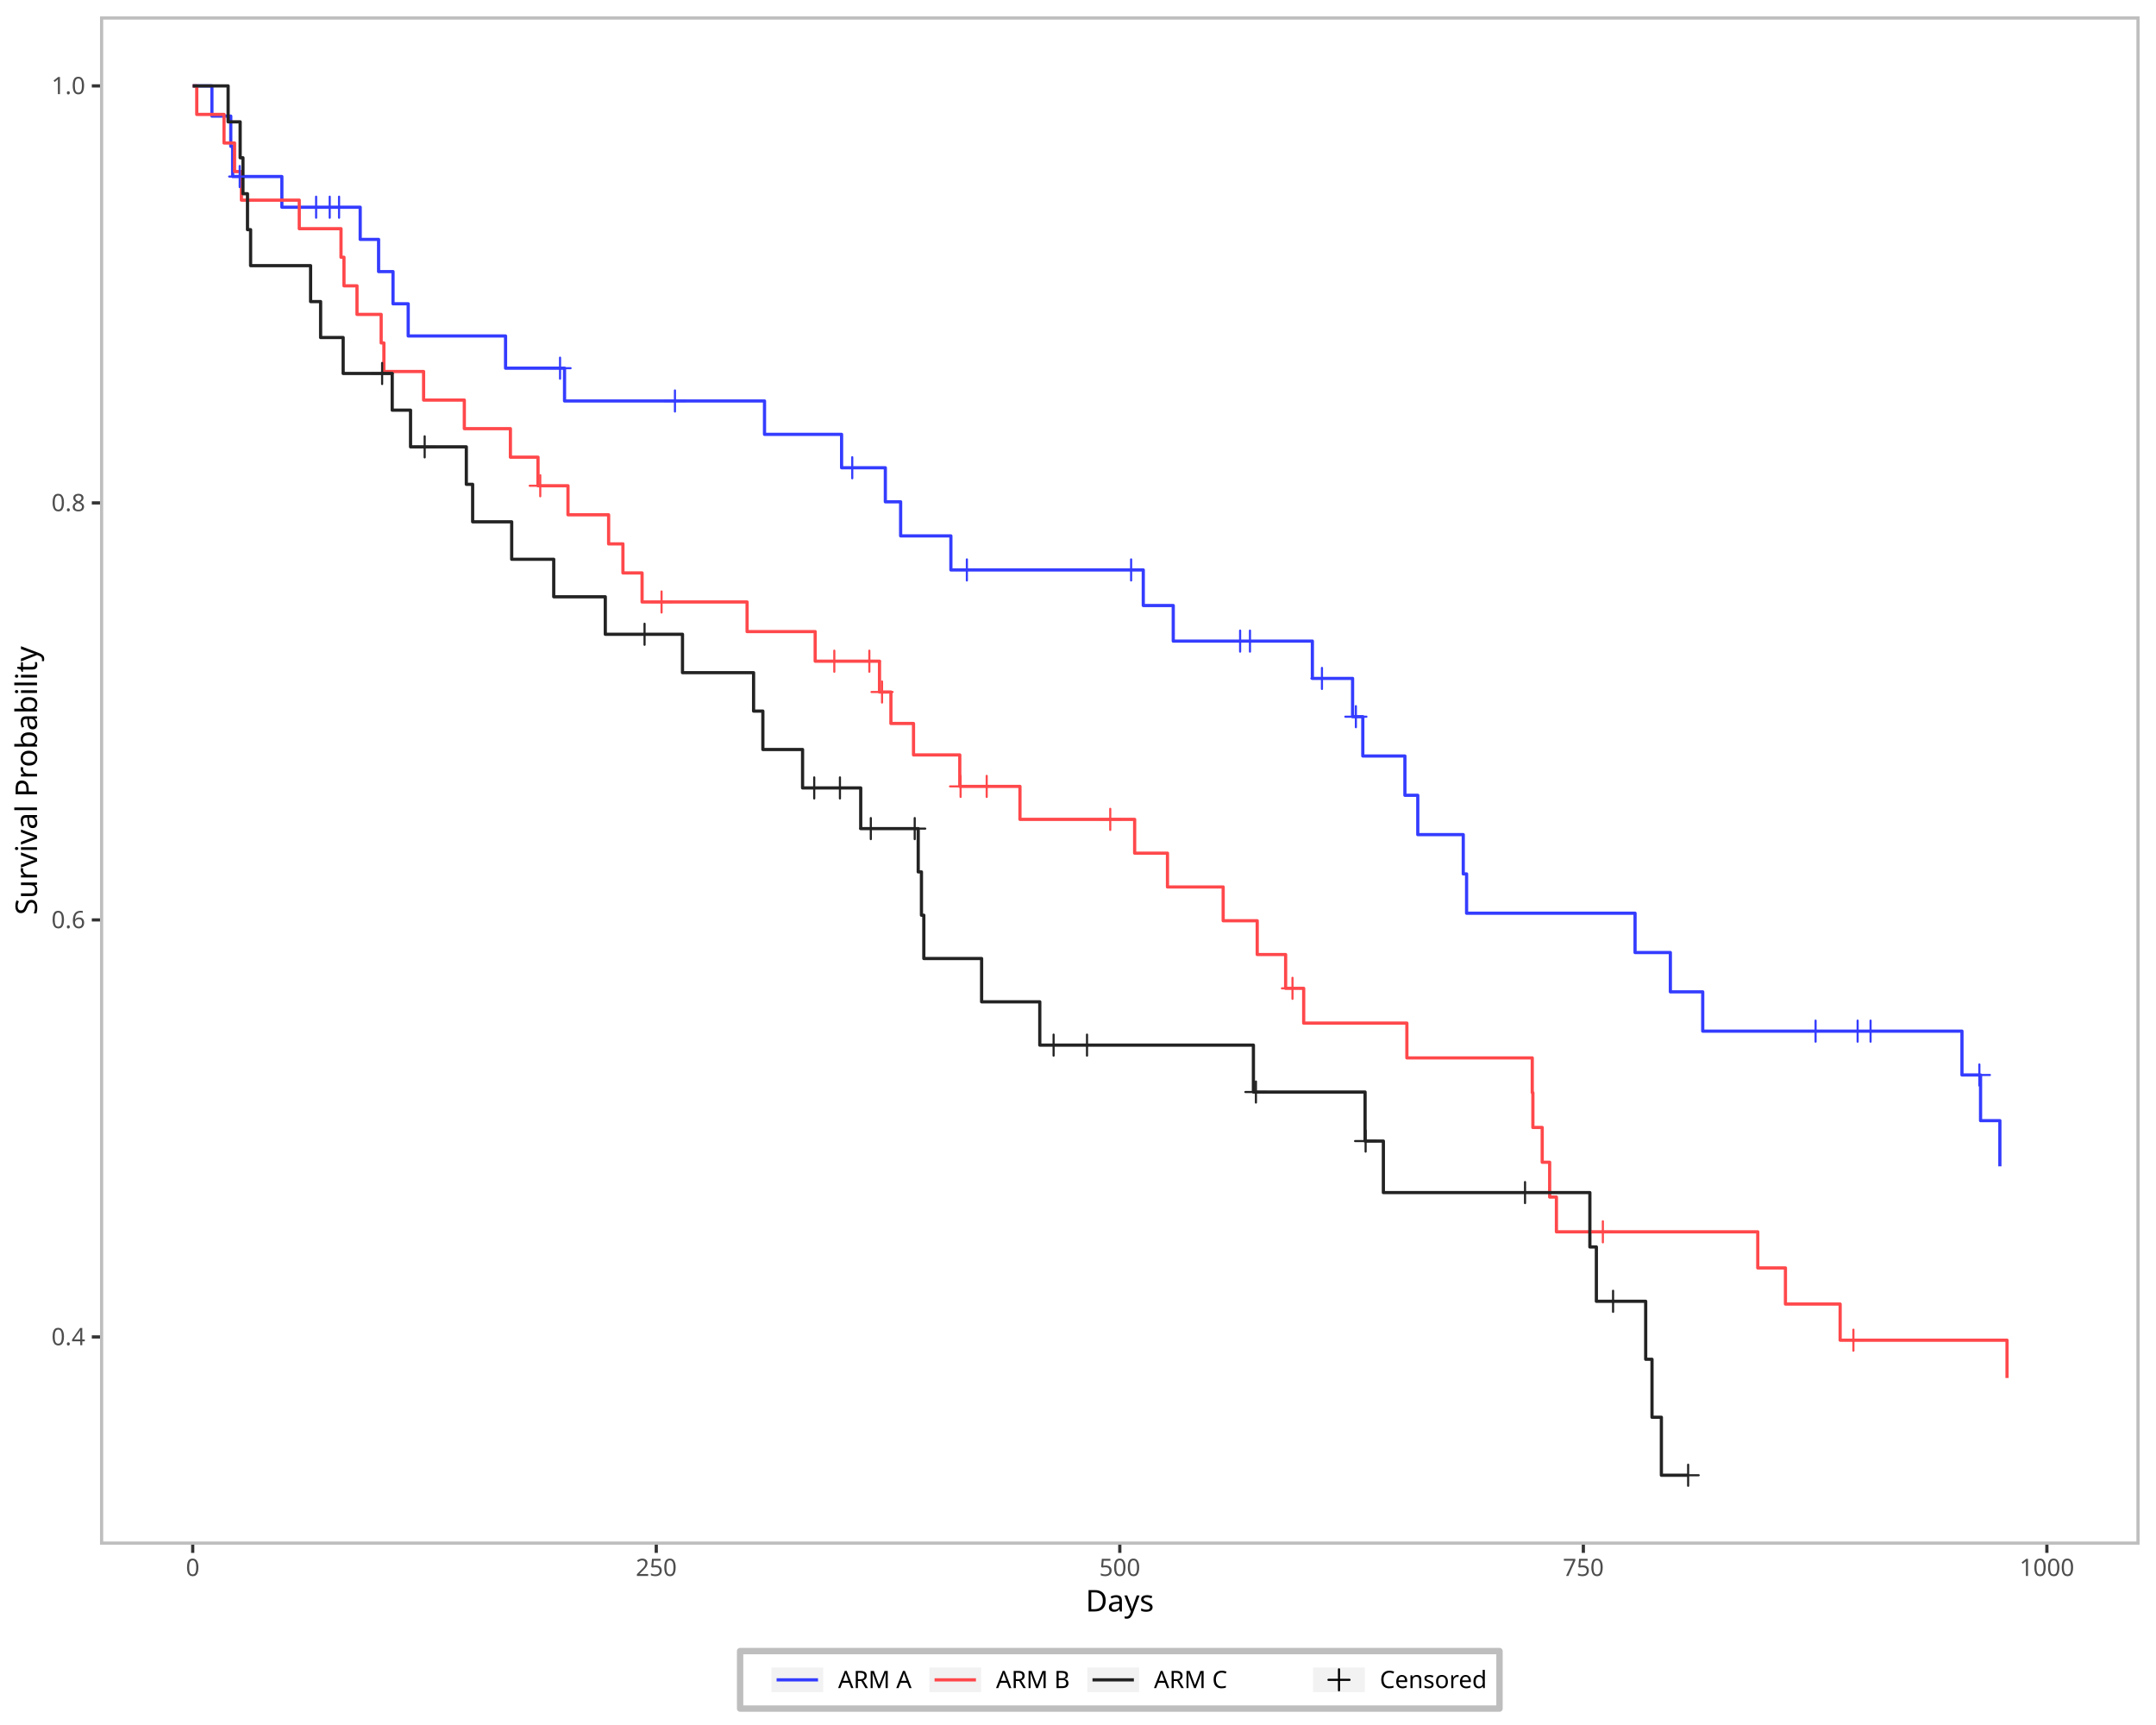
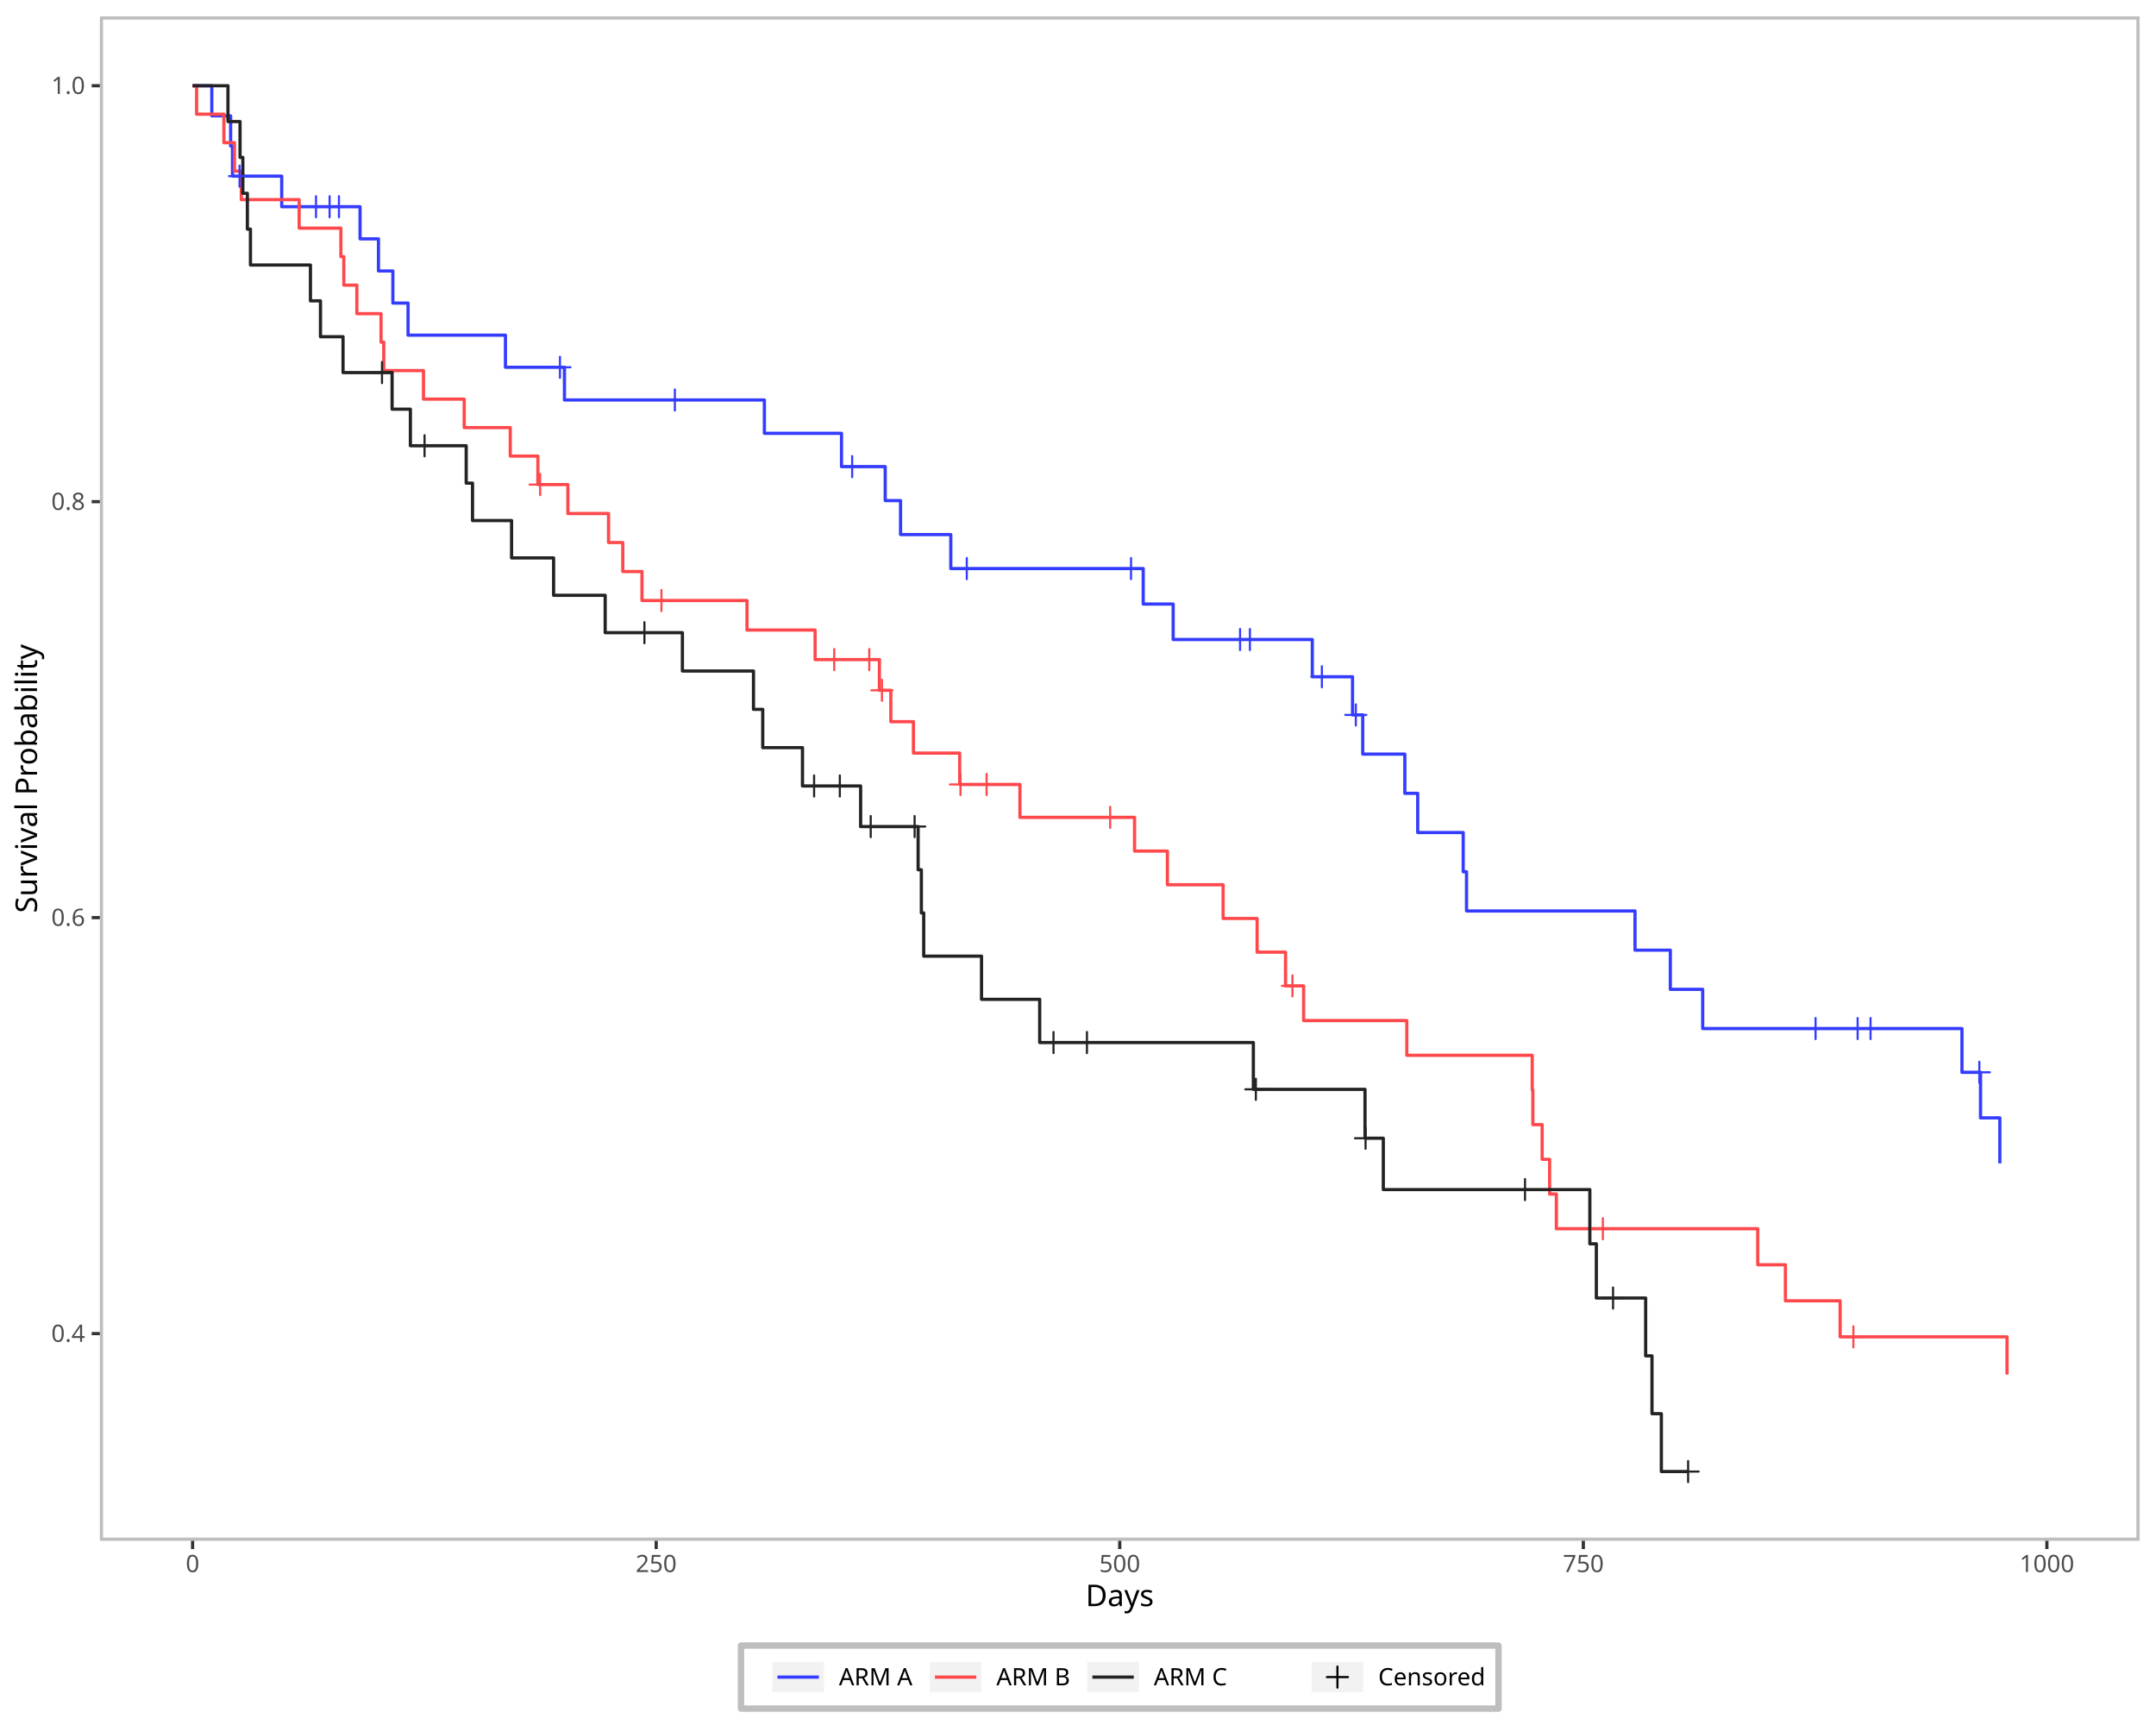
<svg xmlns="http://www.w3.org/2000/svg" class="svglite" data-engine-version="2.0" width="720.00pt" height="576.00pt" viewBox="0 0 720.00 576.00">
  <defs>
    <style type="text/css">
    .svglite line, .svglite polyline, .svglite polygon, .svglite path, .svglite rect, .svglite circle {
      fill: none;
      stroke: #000000;
      stroke-linecap: round;
      stroke-linejoin: round;
      stroke-miterlimit: 10.00;
    }
  </style>
  </defs>
  <rect width="100%" height="100%" style="stroke: none; fill: #FFFFFF;" />
  <defs>
    <clipPath id="cpMC4wMHw3MjAuMDB8MC4wMHw1NzYuMDA=">
      <rect x="0.00" y="0.00" width="720.00" height="576.00" />
    </clipPath>
  </defs>
  <g clip-path="url(#cpMC4wMHw3MjAuMDB8MC4wMHw1NzYuMDA=)">
    <rect x="0.00" y="0.00" width="720.00" height="576.00" style="stroke-width: 1.07; stroke: #FFFFFF; fill: #FFFFFF;" />
  </g>
  <defs>
-     <clipPath id="cpMzMuNDB8NzE0LjUyfDUuNDh8NTE1Ljc5">
-       <rect x="33.40" y="5.48" width="681.12" height="510.31" />
+     <clipPath id="cpMzMuMzV8NzE0LjUyfDUuNDh8NTE0LjUw">
+       <rect x="33.35" y="5.48" width="681.17" height="509.02" />
    </clipPath>
  </defs>
-   <g clip-path="url(#cpMzMuNDB8NzE0LjUyfDUuNDh8NTE1Ljc5)">
-     <polyline points="64.36,515.79 64.36,5.48 " style="stroke-width: 4.27; stroke: #FFFFFF; stroke-linecap: butt;" />
-     <polyline points="219.16,515.79 219.16,5.48 " style="stroke-width: 4.27; stroke: #FFFFFF; stroke-linecap: butt;" />
-     <polyline points="373.96,515.79 373.96,5.48 " style="stroke-width: 4.27; stroke: #FFFFFF; stroke-linecap: butt;" />
-     <polyline points="528.76,515.79 528.76,5.48 " style="stroke-width: 4.27; stroke: #FFFFFF; stroke-linecap: butt;" />
-     <polyline points="683.56,515.79 683.56,5.48 " style="stroke-width: 4.27; stroke: #FFFFFF; stroke-linecap: butt;" />
-     <line x1="33.40" y1="724.92" x2="714.52" y2="724.92" style="stroke-width: 1.07; stroke-linecap: butt;" />
-     <polyline points="64.36,28.68 70.77,28.68 70.77,38.77 77.07,38.77 77.07,48.86 77.69,48.86 77.69,58.95 80.05,58.95 80.05,58.95 94.13,58.95 94.13,69.19 105.57,69.19 105.57,69.19 110.11,69.19 110.11,69.19 113.23,69.19 113.23,69.19 120.29,69.19 120.29,79.94 126.43,79.94 126.43,90.69 131.25,90.69 131.25,101.44 136.32,101.44 136.32,112.19 168.83,112.19 168.83,122.94 187.03,122.94 187.03,122.94 188.53,122.94 188.53,133.89 225.40,133.89 225.40,133.89 255.31,133.89 255.31,145.04 281.05,145.04 281.05,156.19 284.61,156.19 284.61,156.19 295.66,156.19 295.66,167.56 300.77,167.56 300.77,178.94 317.55,178.94 317.55,190.31 322.89,190.31 322.89,190.31 377.74,190.31 377.74,190.31 381.80,190.31 381.80,202.19 391.81,202.19 391.81,214.07 414.14,214.07 414.14,214.07 417.43,214.07 417.43,214.07 438.27,214.07 438.27,226.53 441.47,226.53 441.47,226.53 451.70,226.53 451.70,239.31 452.80,239.31 452.80,239.31 455.11,239.31 455.11,252.44 469.17,252.44 469.17,265.56 473.47,265.56 473.47,278.69 488.66,278.69 488.66,291.81 489.77,291.81 489.77,304.94 546.03,304.94 546.03,318.06 557.82,318.06 557.82,331.19 568.63,331.19 568.63,344.31 606.32,344.31 606.32,344.31 620.36,344.31 620.36,344.31 624.68,344.31 624.68,344.31 655.20,344.31 655.20,358.95 661.01,358.95 661.01,358.95 661.41,358.95 661.41,374.20 667.86,374.20 667.86,389.45 " style="stroke-width: 1.07; stroke: #343CFF; stroke-linecap: butt;" />
-     <polyline points="64.36,28.68 65.71,28.68 65.71,38.21 74.81,38.21 74.81,47.75 78.33,47.75 78.33,57.29 80.62,57.29 80.62,66.83 99.94,66.83 99.94,76.36 113.88,76.36 113.88,85.90 114.87,85.90 114.87,95.44 119.22,95.44 119.22,104.98 127.29,104.98 127.29,114.51 128.20,114.51 128.20,124.05 141.46,124.05 141.46,133.59 155.06,133.59 155.06,143.13 170.45,143.13 170.45,152.66 179.67,152.66 179.67,162.20 180.42,162.20 180.42,162.20 189.68,162.20 189.68,171.90 203.25,171.90 203.25,181.61 208.03,181.61 208.03,191.31 214.42,191.31 214.42,201.01 220.93,201.01 220.93,201.01 249.49,201.01 249.49,210.90 272.23,210.90 272.23,220.78 278.62,220.78 278.62,220.78 290.32,220.78 290.32,220.78 293.71,220.78 293.71,231.07 294.56,231.07 294.56,231.07 297.52,231.07 297.52,241.58 305.07,241.58 305.07,252.08 320.52,252.08 320.52,262.59 320.79,262.59 320.79,262.59 329.51,262.59 329.51,262.59 340.62,262.59 340.62,273.60 370.77,273.60 370.77,273.60 378.92,273.60 378.92,284.88 389.88,284.88 389.88,296.17 408.48,296.17 408.48,307.45 419.85,307.45 419.85,318.73 429.34,318.73 429.34,330.02 431.63,330.02 431.63,330.02 435.37,330.02 435.37,341.63 469.83,341.63 469.83,353.25 511.70,353.25 511.70,364.86 511.91,364.86 511.91,376.48 515.02,376.48 515.02,388.09 517.51,388.09 517.51,399.71 519.77,399.71 519.77,411.32 535.28,411.32 535.28,411.32 587.01,411.32 587.01,423.38 596.25,423.38 596.25,435.44 614.52,435.44 614.52,447.51 618.95,447.51 618.95,447.51 670.25,447.51 670.25,460.12 " style="stroke-width: 1.07; stroke: #FF484B; stroke-linecap: butt;" />
-     <polyline points="64.36,28.68 76.18,28.68 76.18,40.68 80.20,40.68 80.20,52.68 81.14,52.68 81.14,64.69 82.65,64.69 82.65,76.69 83.69,76.69 83.69,88.70 103.72,88.70 103.72,100.70 107.07,100.70 107.07,112.71 114.60,112.71 114.60,124.71 127.61,124.71 127.61,124.71 130.98,124.71 130.98,136.96 137.10,136.96 137.10,149.21 141.82,149.21 141.82,149.21 155.73,149.21 155.73,161.72 157.84,161.72 157.84,174.24 170.88,174.24 170.88,186.75 184.92,186.75 184.92,199.27 202.14,199.27 202.14,211.79 215.25,211.79 215.25,211.79 227.92,211.79 227.92,224.61 251.66,224.61 251.66,237.44 254.76,237.44 254.76,250.27 268.02,250.27 268.02,263.10 271.91,263.10 271.91,263.10 280.50,263.10 280.50,263.10 287.44,263.10 287.44,276.68 290.81,276.68 290.81,276.68 305.47,276.68 305.47,276.68 306.64,276.68 306.64,291.14 307.72,291.14 307.72,305.60 308.51,305.60 308.51,320.06 327.81,320.06 327.81,334.52 347.24,334.52 347.24,348.98 351.85,348.98 351.85,348.98 363.01,348.98 363.01,348.98 418.58,348.98 418.58,364.64 419.42,364.64 419.42,364.64 455.87,364.64 455.87,381.02 456.05,381.02 456.05,381.02 461.98,381.02 461.98,398.22 509.29,398.22 509.29,398.22 530.94,398.22 530.94,416.37 533.11,416.37 533.11,434.52 538.69,434.52 538.69,434.52 549.58,434.52 549.58,453.88 551.69,453.88 551.69,473.24 554.82,473.24 554.82,492.60 563.76,492.60 563.76,492.60 " style="stroke-width: 1.07; stroke: #232323; stroke-linecap: butt;" />
-     <line x1="76.53" y1="58.95" x2="83.57" y2="58.95" style="stroke-width: 0.71; stroke: #343CFF;" />
-     <line x1="80.05" y1="62.47" x2="80.05" y2="55.43" style="stroke-width: 0.71; stroke: #343CFF;" />
-     <line x1="102.05" y1="69.19" x2="109.09" y2="69.19" style="stroke-width: 0.71; stroke: #343CFF;" />
-     <line x1="105.57" y1="72.71" x2="105.57" y2="65.67" style="stroke-width: 0.71; stroke: #343CFF;" />
-     <line x1="106.60" y1="69.19" x2="113.63" y2="69.19" style="stroke-width: 0.71; stroke: #343CFF;" />
-     <line x1="110.11" y1="72.71" x2="110.11" y2="65.67" style="stroke-width: 0.71; stroke: #343CFF;" />
-     <line x1="109.71" y1="69.19" x2="116.75" y2="69.19" style="stroke-width: 0.71; stroke: #343CFF;" />
-     <line x1="113.23" y1="72.71" x2="113.23" y2="65.67" style="stroke-width: 0.71; stroke: #343CFF;" />
-     <line x1="183.52" y1="122.94" x2="190.55" y2="122.94" style="stroke-width: 0.71; stroke: #343CFF;" />
-     <line x1="187.03" y1="126.46" x2="187.03" y2="119.42" style="stroke-width: 0.71; stroke: #343CFF;" />
-     <line x1="221.89" y1="133.89" x2="228.92" y2="133.89" style="stroke-width: 0.71; stroke: #343CFF;" />
-     <line x1="225.40" y1="137.41" x2="225.40" y2="130.37" style="stroke-width: 0.71; stroke: #343CFF;" />
-     <line x1="281.09" y1="156.19" x2="288.13" y2="156.19" style="stroke-width: 0.71; stroke: #343CFF;" />
-     <line x1="284.61" y1="159.71" x2="284.61" y2="152.67" style="stroke-width: 0.71; stroke: #343CFF;" />
-     <line x1="319.37" y1="190.31" x2="326.41" y2="190.31" style="stroke-width: 0.71; stroke: #343CFF;" />
-     <line x1="322.89" y1="193.83" x2="322.89" y2="186.79" style="stroke-width: 0.71; stroke: #343CFF;" />
-     <line x1="374.22" y1="190.31" x2="381.26" y2="190.31" style="stroke-width: 0.71; stroke: #343CFF;" />
-     <line x1="377.74" y1="193.83" x2="377.74" y2="186.79" style="stroke-width: 0.71; stroke: #343CFF;" />
-     <line x1="410.63" y1="214.07" x2="417.66" y2="214.07" style="stroke-width: 0.71; stroke: #343CFF;" />
-     <line x1="414.14" y1="217.59" x2="414.14" y2="210.56" style="stroke-width: 0.71; stroke: #343CFF;" />
-     <line x1="413.91" y1="214.07" x2="420.95" y2="214.07" style="stroke-width: 0.71; stroke: #343CFF;" />
-     <line x1="417.43" y1="217.59" x2="417.43" y2="210.56" style="stroke-width: 0.71; stroke: #343CFF;" />
-     <line x1="437.95" y1="226.53" x2="444.99" y2="226.53" style="stroke-width: 0.71; stroke: #343CFF;" />
-     <line x1="441.47" y1="230.05" x2="441.47" y2="223.02" style="stroke-width: 0.71; stroke: #343CFF;" />
-     <line x1="449.28" y1="239.31" x2="456.32" y2="239.31" style="stroke-width: 0.71; stroke: #343CFF;" />
-     <line x1="452.80" y1="242.83" x2="452.80" y2="235.79" style="stroke-width: 0.71; stroke: #343CFF;" />
-     <line x1="602.80" y1="344.31" x2="609.84" y2="344.31" style="stroke-width: 0.71; stroke: #343CFF;" />
-     <line x1="606.32" y1="347.83" x2="606.32" y2="340.79" style="stroke-width: 0.71; stroke: #343CFF;" />
-     <line x1="616.84" y1="344.31" x2="623.88" y2="344.31" style="stroke-width: 0.71; stroke: #343CFF;" />
-     <line x1="620.36" y1="347.83" x2="620.36" y2="340.79" style="stroke-width: 0.71; stroke: #343CFF;" />
-     <line x1="621.16" y1="344.31" x2="628.20" y2="344.31" style="stroke-width: 0.71; stroke: #343CFF;" />
-     <line x1="624.68" y1="347.83" x2="624.68" y2="340.79" style="stroke-width: 0.71; stroke: #343CFF;" />
-     <line x1="657.49" y1="358.95" x2="664.53" y2="358.95" style="stroke-width: 0.71; stroke: #343CFF;" />
-     <line x1="661.01" y1="362.47" x2="661.01" y2="355.43" style="stroke-width: 0.71; stroke: #343CFF;" />
-     <line x1="176.90" y1="162.20" x2="183.94" y2="162.20" style="stroke-width: 0.71; stroke: #FF484B;" />
-     <line x1="180.42" y1="165.72" x2="180.42" y2="158.68" style="stroke-width: 0.71; stroke: #FF484B;" />
-     <line x1="217.41" y1="201.01" x2="224.45" y2="201.01" style="stroke-width: 0.71; stroke: #FF484B;" />
-     <line x1="220.93" y1="204.53" x2="220.93" y2="197.49" style="stroke-width: 0.71; stroke: #FF484B;" />
-     <line x1="275.10" y1="220.78" x2="282.14" y2="220.78" style="stroke-width: 0.71; stroke: #FF484B;" />
-     <line x1="278.62" y1="224.30" x2="278.62" y2="217.26" style="stroke-width: 0.71; stroke: #FF484B;" />
-     <line x1="286.80" y1="220.78" x2="293.84" y2="220.78" style="stroke-width: 0.71; stroke: #FF484B;" />
-     <line x1="290.32" y1="224.30" x2="290.32" y2="217.26" style="stroke-width: 0.71; stroke: #FF484B;" />
-     <line x1="291.04" y1="231.07" x2="298.08" y2="231.07" style="stroke-width: 0.71; stroke: #FF484B;" />
-     <line x1="294.56" y1="234.59" x2="294.56" y2="227.55" style="stroke-width: 0.71; stroke: #FF484B;" />
-     <line x1="317.27" y1="262.59" x2="324.31" y2="262.59" style="stroke-width: 0.71; stroke: #FF484B;" />
-     <line x1="320.79" y1="266.11" x2="320.79" y2="259.07" style="stroke-width: 0.71; stroke: #FF484B;" />
-     <line x1="325.99" y1="262.59" x2="333.03" y2="262.59" style="stroke-width: 0.71; stroke: #FF484B;" />
-     <line x1="329.51" y1="266.11" x2="329.51" y2="259.07" style="stroke-width: 0.71; stroke: #FF484B;" />
-     <line x1="367.25" y1="273.60" x2="374.29" y2="273.60" style="stroke-width: 0.71; stroke: #FF484B;" />
-     <line x1="370.77" y1="277.12" x2="370.77" y2="270.08" style="stroke-width: 0.71; stroke: #FF484B;" />
-     <line x1="428.11" y1="330.02" x2="435.15" y2="330.02" style="stroke-width: 0.71; stroke: #FF484B;" />
-     <line x1="431.63" y1="333.53" x2="431.63" y2="326.50" style="stroke-width: 0.71; stroke: #FF484B;" />
-     <line x1="531.76" y1="411.32" x2="538.80" y2="411.32" style="stroke-width: 0.71; stroke: #FF484B;" />
-     <line x1="535.28" y1="414.84" x2="535.28" y2="407.80" style="stroke-width: 0.71; stroke: #FF484B;" />
-     <line x1="615.43" y1="447.51" x2="622.47" y2="447.51" style="stroke-width: 0.71; stroke: #FF484B;" />
-     <line x1="618.95" y1="451.02" x2="618.95" y2="443.99" style="stroke-width: 0.71; stroke: #FF484B;" />
-     <line x1="124.09" y1="124.71" x2="131.13" y2="124.71" style="stroke-width: 0.71; stroke: #232323;" />
-     <line x1="127.61" y1="128.23" x2="127.61" y2="121.19" style="stroke-width: 0.71; stroke: #232323;" />
-     <line x1="138.30" y1="149.21" x2="145.34" y2="149.21" style="stroke-width: 0.71; stroke: #232323;" />
-     <line x1="141.82" y1="152.73" x2="141.82" y2="145.69" style="stroke-width: 0.71; stroke: #232323;" />
-     <line x1="211.73" y1="211.79" x2="218.76" y2="211.79" style="stroke-width: 0.71; stroke: #232323;" />
-     <line x1="215.25" y1="215.30" x2="215.25" y2="208.27" style="stroke-width: 0.71; stroke: #232323;" />
-     <line x1="268.39" y1="263.10" x2="275.42" y2="263.10" style="stroke-width: 0.71; stroke: #232323;" />
-     <line x1="271.91" y1="266.62" x2="271.91" y2="259.58" style="stroke-width: 0.71; stroke: #232323;" />
-     <line x1="276.98" y1="263.10" x2="284.01" y2="263.10" style="stroke-width: 0.71; stroke: #232323;" />
-     <line x1="280.50" y1="266.62" x2="280.50" y2="259.58" style="stroke-width: 0.71; stroke: #232323;" />
-     <line x1="287.29" y1="276.68" x2="294.33" y2="276.68" style="stroke-width: 0.71; stroke: #232323;" />
-     <line x1="290.81" y1="280.20" x2="290.81" y2="273.16" style="stroke-width: 0.71; stroke: #232323;" />
-     <line x1="301.95" y1="276.68" x2="308.99" y2="276.68" style="stroke-width: 0.71; stroke: #232323;" />
-     <line x1="305.47" y1="280.20" x2="305.47" y2="273.16" style="stroke-width: 0.71; stroke: #232323;" />
-     <line x1="348.33" y1="348.98" x2="355.37" y2="348.98" style="stroke-width: 0.71; stroke: #232323;" />
-     <line x1="351.85" y1="352.50" x2="351.85" y2="345.46" style="stroke-width: 0.71; stroke: #232323;" />
-     <line x1="359.49" y1="348.98" x2="366.53" y2="348.98" style="stroke-width: 0.71; stroke: #232323;" />
-     <line x1="363.01" y1="352.50" x2="363.01" y2="345.46" style="stroke-width: 0.71; stroke: #232323;" />
-     <line x1="415.90" y1="364.64" x2="422.94" y2="364.64" style="stroke-width: 0.71; stroke: #232323;" />
-     <line x1="419.42" y1="368.16" x2="419.42" y2="361.13" style="stroke-width: 0.71; stroke: #232323;" />
-     <line x1="452.53" y1="381.02" x2="459.57" y2="381.02" style="stroke-width: 0.71; stroke: #232323;" />
-     <line x1="456.05" y1="384.54" x2="456.05" y2="377.50" style="stroke-width: 0.71; stroke: #232323;" />
-     <line x1="505.78" y1="398.22" x2="512.81" y2="398.22" style="stroke-width: 0.71; stroke: #232323;" />
-     <line x1="509.29" y1="401.73" x2="509.29" y2="394.70" style="stroke-width: 0.71; stroke: #232323;" />
-     <line x1="535.18" y1="434.52" x2="542.21" y2="434.52" style="stroke-width: 0.71; stroke: #232323;" />
-     <line x1="538.69" y1="438.04" x2="538.69" y2="431.00" style="stroke-width: 0.71; stroke: #232323;" />
-     <line x1="560.25" y1="492.60" x2="567.28" y2="492.60" style="stroke-width: 0.71; stroke: #232323;" />
-     <line x1="563.76" y1="496.12" x2="563.76" y2="489.08" style="stroke-width: 0.71; stroke: #232323;" />
-     <rect x="33.40" y="5.48" width="681.12" height="510.31" style="stroke-width: 2.13; stroke: #BEBEBE;" />
+   <g clip-path="url(#cpMzMuMzV8NzE0LjUyfDUuNDh8NTE0LjUw)">
+     <polyline points="64.32,514.50 64.32,5.48 " style="stroke-width: 4.27; stroke: #FFFFFF; stroke-linecap: butt;" />
+     <polyline points="219.13,514.50 219.13,5.48 " style="stroke-width: 4.27; stroke: #FFFFFF; stroke-linecap: butt;" />
+     <polyline points="373.94,514.50 373.94,5.48 " style="stroke-width: 4.27; stroke: #FFFFFF; stroke-linecap: butt;" />
+     <polyline points="528.75,514.50 528.75,5.48 " style="stroke-width: 4.27; stroke: #FFFFFF; stroke-linecap: butt;" />
+     <polyline points="683.56,514.50 683.56,5.48 " style="stroke-width: 4.27; stroke: #FFFFFF; stroke-linecap: butt;" />
+     <line x1="33.35" y1="723.10" x2="714.52" y2="723.10" style="stroke-width: 1.07; stroke-linecap: butt;" />
+     <polyline points="64.32,28.62 70.73,28.62 70.73,38.68 77.02,38.68 77.02,48.75 77.64,48.75 77.64,58.81 80.00,58.81 80.00,58.81 94.08,58.81 94.08,69.03 105.53,69.03 105.53,69.03 110.07,69.03 110.07,69.03 113.19,69.03 113.19,69.03 120.24,69.03 120.24,79.75 126.39,79.75 126.39,90.48 131.20,90.48 131.20,101.20 136.27,101.20 136.27,111.92 168.79,111.92 168.79,122.64 187.00,122.64 187.00,122.64 188.50,122.64 188.50,133.56 225.37,133.56 225.37,133.56 255.27,133.56 255.27,144.69 281.02,144.69 281.02,155.81 284.58,155.81 284.58,155.81 295.62,155.81 295.62,167.15 300.74,167.15 300.74,178.50 317.52,178.50 317.52,189.85 322.86,189.85 322.86,189.85 377.71,189.85 377.71,189.85 381.78,189.85 381.78,201.70 391.78,201.70 391.78,213.55 414.12,213.55 414.12,213.55 417.41,213.55 417.41,213.55 438.25,213.55 438.25,225.98 441.45,225.98 441.45,225.98 451.68,225.98 451.68,238.72 452.78,238.72 452.78,238.72 455.09,238.72 455.09,251.81 469.15,251.81 469.15,264.90 473.45,264.90 473.45,278.00 488.64,278.00 488.64,291.09 489.75,291.09 489.75,304.18 546.02,304.18 546.02,317.27 557.81,317.27 557.81,330.36 568.62,330.36 568.62,343.45 606.31,343.45 606.31,343.45 620.36,343.45 620.36,343.45 624.67,343.45 624.67,343.45 655.20,343.45 655.20,358.06 661.00,358.06 661.00,358.06 661.40,358.06 661.40,373.27 667.85,373.27 667.85,388.48 " style="stroke-width: 1.07; stroke: #343CFF; stroke-linecap: butt;" />
+     <polyline points="64.32,28.62 65.66,28.62 65.66,38.13 74.77,38.13 74.77,47.64 78.29,47.64 78.29,57.16 80.58,57.16 80.58,66.67 99.90,66.67 99.90,76.18 113.84,76.18 113.84,85.70 114.82,85.70 114.82,95.21 119.18,95.21 119.18,104.73 127.25,104.73 127.25,114.24 128.16,114.24 128.16,123.75 141.42,123.75 141.42,133.27 155.02,133.27 155.02,142.78 170.41,142.78 170.41,152.29 179.63,152.29 179.63,161.81 180.38,161.81 180.38,161.81 189.64,161.81 189.64,171.48 203.22,171.48 203.22,181.16 207.99,181.16 207.99,190.84 214.39,190.84 214.39,200.52 220.89,200.52 220.89,200.52 249.46,200.52 249.46,210.38 272.20,210.38 272.20,220.24 278.58,220.24 278.58,220.24 290.29,220.24 290.29,220.24 293.68,220.24 293.68,230.50 294.53,230.50 294.53,230.50 297.49,230.50 297.49,240.98 305.04,240.98 305.04,251.46 320.49,251.46 320.49,261.94 320.76,261.94 320.76,261.94 329.48,261.94 329.48,261.94 340.60,261.94 340.60,272.92 370.74,272.92 370.74,272.92 378.89,272.92 378.89,284.18 389.86,284.18 389.86,295.43 408.46,295.43 408.46,306.69 419.82,306.69 419.82,317.94 429.31,317.94 429.31,329.20 431.61,329.20 431.61,329.20 435.35,329.20 435.35,340.78 469.81,340.78 469.81,352.37 511.69,352.37 511.69,363.95 511.90,363.95 511.90,375.54 515.00,375.54 515.00,387.12 517.50,387.12 517.50,398.71 519.75,398.71 519.75,410.29 535.27,410.29 535.27,410.29 587.00,410.29 587.00,422.33 596.24,422.33 596.24,434.36 614.51,434.36 614.51,446.39 618.94,446.39 618.94,446.39 670.25,446.39 670.25,458.97 " style="stroke-width: 1.07; stroke: #FF484B; stroke-linecap: butt;" />
+     <polyline points="64.32,28.62 76.13,28.62 76.13,40.59 80.16,40.59 80.16,52.56 81.10,52.56 81.10,64.54 82.61,64.54 82.61,76.51 83.64,76.51 83.64,88.49 103.67,88.49 103.67,100.46 107.02,100.46 107.02,112.43 114.56,112.43 114.56,124.41 127.57,124.41 127.57,124.41 130.94,124.41 130.94,136.63 137.05,136.63 137.05,148.84 141.78,148.84 141.78,148.84 155.69,148.84 155.69,161.33 157.80,161.33 157.80,173.81 170.84,173.81 170.84,186.30 184.88,186.30 184.88,198.78 202.10,198.78 202.10,211.26 215.21,211.26 215.21,211.26 227.89,211.26 227.89,224.06 251.63,224.06 251.63,236.86 254.72,236.86 254.72,249.65 267.99,249.65 267.99,262.45 271.87,262.45 271.87,262.45 280.46,262.45 280.46,262.45 287.41,262.45 287.41,276.00 290.78,276.00 290.78,276.00 305.44,276.00 305.44,276.00 306.61,276.00 306.61,290.42 307.69,290.42 307.69,304.84 308.48,304.84 308.48,319.27 327.78,319.27 327.78,333.69 347.21,333.69 347.21,348.11 351.82,348.11 351.82,348.11 362.99,348.11 362.99,348.11 418.56,348.11 418.56,363.74 419.40,363.74 419.40,363.74 455.85,363.74 455.85,380.07 456.03,380.07 456.03,380.07 461.96,380.07 461.96,397.22 509.28,397.22 509.28,397.22 530.93,397.22 530.93,415.33 533.10,415.33 533.10,433.43 538.68,433.43 538.68,433.43 549.57,433.43 549.57,452.74 551.68,452.74 551.68,472.05 554.81,472.05 554.81,491.37 563.75,491.37 563.75,491.37 " style="stroke-width: 1.07; stroke: #232323; stroke-linecap: butt;" />
+     <line x1="76.48" y1="58.81" x2="83.52" y2="58.81" style="stroke-width: 0.71; stroke: #343CFF;" />
+     <line x1="80.00" y1="62.33" x2="80.00" y2="55.29" style="stroke-width: 0.71; stroke: #343CFF;" />
+     <line x1="102.01" y1="69.03" x2="109.05" y2="69.03" style="stroke-width: 0.71; stroke: #343CFF;" />
+     <line x1="105.53" y1="72.55" x2="105.53" y2="65.51" style="stroke-width: 0.71; stroke: #343CFF;" />
+     <line x1="106.55" y1="69.03" x2="113.59" y2="69.03" style="stroke-width: 0.71; stroke: #343CFF;" />
+     <line x1="110.07" y1="72.55" x2="110.07" y2="65.51" style="stroke-width: 0.71; stroke: #343CFF;" />
+     <line x1="109.67" y1="69.03" x2="116.70" y2="69.03" style="stroke-width: 0.71; stroke: #343CFF;" />
+     <line x1="113.19" y1="72.55" x2="113.19" y2="65.51" style="stroke-width: 0.71; stroke: #343CFF;" />
+     <line x1="183.48" y1="122.64" x2="190.51" y2="122.64" style="stroke-width: 0.71; stroke: #343CFF;" />
+     <line x1="187.00" y1="126.16" x2="187.00" y2="119.13" style="stroke-width: 0.71; stroke: #343CFF;" />
+     <line x1="221.85" y1="133.56" x2="228.89" y2="133.56" style="stroke-width: 0.71; stroke: #343CFF;" />
+     <line x1="225.37" y1="137.08" x2="225.37" y2="130.04" style="stroke-width: 0.71; stroke: #343CFF;" />
+     <line x1="281.06" y1="155.81" x2="288.10" y2="155.81" style="stroke-width: 0.71; stroke: #343CFF;" />
+     <line x1="284.58" y1="159.33" x2="284.58" y2="152.29" style="stroke-width: 0.71; stroke: #343CFF;" />
+     <line x1="319.34" y1="189.85" x2="326.38" y2="189.85" style="stroke-width: 0.71; stroke: #343CFF;" />
+     <line x1="322.86" y1="193.37" x2="322.86" y2="186.33" style="stroke-width: 0.71; stroke: #343CFF;" />
+     <line x1="374.19" y1="189.85" x2="381.23" y2="189.85" style="stroke-width: 0.71; stroke: #343CFF;" />
+     <line x1="377.71" y1="193.37" x2="377.71" y2="186.33" style="stroke-width: 0.71; stroke: #343CFF;" />
+     <line x1="410.60" y1="213.55" x2="417.64" y2="213.55" style="stroke-width: 0.71; stroke: #343CFF;" />
+     <line x1="414.12" y1="217.07" x2="414.12" y2="210.03" style="stroke-width: 0.71; stroke: #343CFF;" />
+     <line x1="413.89" y1="213.55" x2="420.93" y2="213.55" style="stroke-width: 0.71; stroke: #343CFF;" />
+     <line x1="417.41" y1="217.07" x2="417.41" y2="210.03" style="stroke-width: 0.71; stroke: #343CFF;" />
+     <line x1="437.93" y1="225.98" x2="444.97" y2="225.98" style="stroke-width: 0.71; stroke: #343CFF;" />
+     <line x1="441.45" y1="229.49" x2="441.45" y2="222.46" style="stroke-width: 0.71; stroke: #343CFF;" />
+     <line x1="449.26" y1="238.72" x2="456.30" y2="238.72" style="stroke-width: 0.71; stroke: #343CFF;" />
+     <line x1="452.78" y1="242.24" x2="452.78" y2="235.20" style="stroke-width: 0.71; stroke: #343CFF;" />
+     <line x1="602.79" y1="343.45" x2="609.83" y2="343.45" style="stroke-width: 0.71; stroke: #343CFF;" />
+     <line x1="606.31" y1="346.97" x2="606.31" y2="339.93" style="stroke-width: 0.71; stroke: #343CFF;" />
+     <line x1="616.84" y1="343.45" x2="623.87" y2="343.45" style="stroke-width: 0.71; stroke: #343CFF;" />
+     <line x1="620.36" y1="346.97" x2="620.36" y2="339.93" style="stroke-width: 0.71; stroke: #343CFF;" />
+     <line x1="621.15" y1="343.45" x2="628.19" y2="343.45" style="stroke-width: 0.71; stroke: #343CFF;" />
+     <line x1="624.67" y1="346.97" x2="624.67" y2="339.93" style="stroke-width: 0.71; stroke: #343CFF;" />
+     <line x1="657.49" y1="358.06" x2="664.52" y2="358.06" style="stroke-width: 0.71; stroke: #343CFF;" />
+     <line x1="661.00" y1="361.57" x2="661.00" y2="354.54" style="stroke-width: 0.71; stroke: #343CFF;" />
+     <line x1="176.86" y1="161.81" x2="183.90" y2="161.81" style="stroke-width: 0.71; stroke: #FF484B;" />
+     <line x1="180.38" y1="165.33" x2="180.38" y2="158.29" style="stroke-width: 0.71; stroke: #FF484B;" />
+     <line x1="217.37" y1="200.52" x2="224.41" y2="200.52" style="stroke-width: 0.71; stroke: #FF484B;" />
+     <line x1="220.89" y1="204.04" x2="220.89" y2="197.00" style="stroke-width: 0.71; stroke: #FF484B;" />
+     <line x1="275.07" y1="220.24" x2="282.10" y2="220.24" style="stroke-width: 0.71; stroke: #FF484B;" />
+     <line x1="278.58" y1="223.76" x2="278.58" y2="216.72" style="stroke-width: 0.71; stroke: #FF484B;" />
+     <line x1="286.77" y1="220.24" x2="293.81" y2="220.24" style="stroke-width: 0.71; stroke: #FF484B;" />
+     <line x1="290.29" y1="223.76" x2="290.29" y2="216.72" style="stroke-width: 0.71; stroke: #FF484B;" />
+     <line x1="291.01" y1="230.50" x2="298.05" y2="230.50" style="stroke-width: 0.71; stroke: #FF484B;" />
+     <line x1="294.53" y1="234.02" x2="294.53" y2="226.98" style="stroke-width: 0.71; stroke: #FF484B;" />
+     <line x1="317.24" y1="261.94" x2="324.28" y2="261.94" style="stroke-width: 0.71; stroke: #FF484B;" />
+     <line x1="320.76" y1="265.46" x2="320.76" y2="258.42" style="stroke-width: 0.71; stroke: #FF484B;" />
+     <line x1="325.96" y1="261.94" x2="333.00" y2="261.94" style="stroke-width: 0.71; stroke: #FF484B;" />
+     <line x1="329.48" y1="265.46" x2="329.48" y2="258.42" style="stroke-width: 0.71; stroke: #FF484B;" />
+     <line x1="367.22" y1="272.92" x2="374.26" y2="272.92" style="stroke-width: 0.71; stroke: #FF484B;" />
+     <line x1="370.74" y1="276.44" x2="370.74" y2="269.40" style="stroke-width: 0.71; stroke: #FF484B;" />
+     <line x1="428.09" y1="329.20" x2="435.13" y2="329.20" style="stroke-width: 0.71; stroke: #FF484B;" />
+     <line x1="431.61" y1="332.71" x2="431.61" y2="325.68" style="stroke-width: 0.71; stroke: #FF484B;" />
+     <line x1="531.75" y1="410.29" x2="538.79" y2="410.29" style="stroke-width: 0.71; stroke: #FF484B;" />
+     <line x1="535.27" y1="413.81" x2="535.27" y2="406.78" style="stroke-width: 0.71; stroke: #FF484B;" />
+     <line x1="615.43" y1="446.39" x2="622.46" y2="446.39" style="stroke-width: 0.71; stroke: #FF484B;" />
+     <line x1="618.94" y1="449.91" x2="618.94" y2="442.87" style="stroke-width: 0.71; stroke: #FF484B;" />
+     <line x1="124.05" y1="124.41" x2="131.09" y2="124.41" style="stroke-width: 0.71; stroke: #232323;" />
+     <line x1="127.57" y1="127.93" x2="127.57" y2="120.89" style="stroke-width: 0.71; stroke: #232323;" />
+     <line x1="138.26" y1="148.84" x2="145.30" y2="148.84" style="stroke-width: 0.71; stroke: #232323;" />
+     <line x1="141.78" y1="152.36" x2="141.78" y2="145.33" style="stroke-width: 0.71; stroke: #232323;" />
+     <line x1="211.69" y1="211.26" x2="218.73" y2="211.26" style="stroke-width: 0.71; stroke: #232323;" />
+     <line x1="215.21" y1="214.78" x2="215.21" y2="207.75" style="stroke-width: 0.71; stroke: #232323;" />
+     <line x1="268.35" y1="262.45" x2="275.39" y2="262.45" style="stroke-width: 0.71; stroke: #232323;" />
+     <line x1="271.87" y1="265.97" x2="271.87" y2="258.93" style="stroke-width: 0.71; stroke: #232323;" />
+     <line x1="276.94" y1="262.45" x2="283.98" y2="262.45" style="stroke-width: 0.71; stroke: #232323;" />
+     <line x1="280.46" y1="265.97" x2="280.46" y2="258.93" style="stroke-width: 0.71; stroke: #232323;" />
+     <line x1="287.26" y1="276.00" x2="294.30" y2="276.00" style="stroke-width: 0.71; stroke: #232323;" />
+     <line x1="290.78" y1="279.52" x2="290.78" y2="272.48" style="stroke-width: 0.71; stroke: #232323;" />
+     <line x1="301.92" y1="276.00" x2="308.96" y2="276.00" style="stroke-width: 0.71; stroke: #232323;" />
+     <line x1="305.44" y1="279.52" x2="305.44" y2="272.48" style="stroke-width: 0.71; stroke: #232323;" />
+     <line x1="348.30" y1="348.11" x2="355.34" y2="348.11" style="stroke-width: 0.71; stroke: #232323;" />
+     <line x1="351.82" y1="351.63" x2="351.82" y2="344.59" style="stroke-width: 0.71; stroke: #232323;" />
+     <line x1="359.47" y1="348.11" x2="366.51" y2="348.11" style="stroke-width: 0.71; stroke: #232323;" />
+     <line x1="362.99" y1="351.63" x2="362.99" y2="344.59" style="stroke-width: 0.71; stroke: #232323;" />
+     <line x1="415.88" y1="363.74" x2="422.92" y2="363.74" style="stroke-width: 0.71; stroke: #232323;" />
+     <line x1="419.40" y1="367.26" x2="419.40" y2="360.22" style="stroke-width: 0.71; stroke: #232323;" />
+     <line x1="452.51" y1="380.07" x2="459.55" y2="380.07" style="stroke-width: 0.71; stroke: #232323;" />
+     <line x1="456.03" y1="383.59" x2="456.03" y2="376.55" style="stroke-width: 0.71; stroke: #232323;" />
+     <line x1="505.76" y1="397.22" x2="512.80" y2="397.22" style="stroke-width: 0.71; stroke: #232323;" />
+     <line x1="509.28" y1="400.74" x2="509.28" y2="393.70" style="stroke-width: 0.71; stroke: #232323;" />
+     <line x1="535.16" y1="433.43" x2="542.20" y2="433.43" style="stroke-width: 0.71; stroke: #232323;" />
+     <line x1="538.68" y1="436.95" x2="538.68" y2="429.91" style="stroke-width: 0.71; stroke: #232323;" />
+     <line x1="560.23" y1="491.37" x2="567.27" y2="491.37" style="stroke-width: 0.71; stroke: #232323;" />
+     <line x1="563.75" y1="494.89" x2="563.75" y2="487.85" style="stroke-width: 0.71; stroke: #232323;" />
+     <rect x="33.35" y="5.48" width="681.17" height="509.02" style="stroke-width: 2.13; stroke: #BEBEBE;" />
  </g>
  <g clip-path="url(#cpMC4wMHw3MjAuMDB8MC4wMHw1NzYuMDA=)">
-     <text x="28.47" y="449.18" text-anchor="end" style="font-size: 8.00px; fill: #4D4D4D; font-family: sans;" textLength="11.12px" lengthAdjust="spacingAndGlyphs">0.4</text>
-     <text x="28.47" y="309.93" text-anchor="end" style="font-size: 8.00px; fill: #4D4D4D; font-family: sans;" textLength="11.12px" lengthAdjust="spacingAndGlyphs">0.6</text>
-     <text x="28.47" y="170.68" text-anchor="end" style="font-size: 8.00px; fill: #4D4D4D; font-family: sans;" textLength="11.12px" lengthAdjust="spacingAndGlyphs">0.8</text>
-     <text x="28.47" y="31.43" text-anchor="end" style="font-size: 8.00px; fill: #4D4D4D; font-family: sans;" textLength="11.12px" lengthAdjust="spacingAndGlyphs">1.0</text>
-     <polyline points="30.66,446.42 33.40,446.42 " style="stroke-width: 1.07; stroke: #333333; stroke-linecap: butt;" />
-     <polyline points="30.66,307.17 33.40,307.17 " style="stroke-width: 1.07; stroke: #333333; stroke-linecap: butt;" />
-     <polyline points="30.66,167.93 33.40,167.93 " style="stroke-width: 1.07; stroke: #333333; stroke-linecap: butt;" />
-     <polyline points="30.66,28.68 33.40,28.68 " style="stroke-width: 1.07; stroke: #333333; stroke-linecap: butt;" />
-     <polyline points="64.36,518.53 64.36,515.79 " style="stroke-width: 1.07; stroke: #333333; stroke-linecap: butt;" />
-     <polyline points="219.16,518.53 219.16,515.79 " style="stroke-width: 1.07; stroke: #333333; stroke-linecap: butt;" />
-     <polyline points="373.96,518.53 373.96,515.79 " style="stroke-width: 1.07; stroke: #333333; stroke-linecap: butt;" />
-     <polyline points="528.76,518.53 528.76,515.79 " style="stroke-width: 1.07; stroke: #333333; stroke-linecap: butt;" />
-     <polyline points="683.56,518.53 683.56,515.79 " style="stroke-width: 1.07; stroke: #333333; stroke-linecap: butt;" />
-     <text x="64.36" y="526.23" text-anchor="middle" style="font-size: 8.00px; fill: #4D4D4D; font-family: sans;" textLength="4.45px" lengthAdjust="spacingAndGlyphs">0</text>
-     <text x="219.16" y="526.23" text-anchor="middle" style="font-size: 8.00px; fill: #4D4D4D; font-family: sans;" textLength="13.35px" lengthAdjust="spacingAndGlyphs">250</text>
-     <text x="373.96" y="526.23" text-anchor="middle" style="font-size: 8.00px; fill: #4D4D4D; font-family: sans;" textLength="13.35px" lengthAdjust="spacingAndGlyphs">500</text>
-     <text x="528.76" y="526.23" text-anchor="middle" style="font-size: 8.00px; fill: #4D4D4D; font-family: sans;" textLength="13.35px" lengthAdjust="spacingAndGlyphs">750</text>
-     <text x="683.56" y="526.23" text-anchor="middle" style="font-size: 8.00px; fill: #4D4D4D; font-family: sans;" textLength="17.80px" lengthAdjust="spacingAndGlyphs">1000</text>
-     <text x="373.96" y="538.10" text-anchor="middle" style="font-size: 10.00px; font-family: sans;" textLength="22.79px" lengthAdjust="spacingAndGlyphs">Days</text>
-     <text transform="translate(12.36,260.64) rotate(-90)" text-anchor="middle" style="font-size: 10.00px; font-family: sans;" textLength="85.04px" lengthAdjust="spacingAndGlyphs">Survival Probability</text>
-     <rect x="247.16" y="551.31" width="253.60" height="19.21" style="stroke-width: 2.13; stroke: #BEBEBE;" />
-     <rect x="257.62" y="556.79" width="17.28" height="8.25" style="stroke-width: 1.07; stroke: none; fill: #F2F2F2;" />
-     <line x1="259.35" y1="560.92" x2="273.18" y2="560.92" style="stroke-width: 1.07; stroke: #343CFF; stroke-linecap: butt;" />
-     <rect x="310.37" y="556.79" width="17.28" height="8.25" style="stroke-width: 1.07; stroke: none; fill: #F2F2F2;" />
-     <line x1="312.10" y1="560.92" x2="325.92" y2="560.92" style="stroke-width: 1.07; stroke: #FF484B; stroke-linecap: butt;" />
-     <rect x="363.11" y="556.79" width="17.28" height="8.25" style="stroke-width: 1.07; stroke: none; fill: #F2F2F2;" />
-     <line x1="364.84" y1="560.92" x2="378.66" y2="560.92" style="stroke-width: 1.07; stroke: #232323; stroke-linecap: butt;" />
-     <text x="279.89" y="563.67" style="font-size: 8.00px; font-family: sans;" textLength="25.34px" lengthAdjust="spacingAndGlyphs">ARM A</text>
-     <text x="332.63" y="563.67" style="font-size: 8.00px; font-family: sans;" textLength="25.34px" lengthAdjust="spacingAndGlyphs">ARM B</text>
-     <text x="385.37" y="563.67" style="font-size: 8.00px; font-family: sans;" textLength="25.79px" lengthAdjust="spacingAndGlyphs">ARM C</text>
-     <rect x="438.52" y="556.79" width="17.28" height="8.25" style="stroke-width: 1.07; stroke: none; fill: #F2F2F2;" />
-     <line x1="443.64" y1="560.92" x2="450.68" y2="560.92" style="stroke-width: 0.71;" />
-     <line x1="447.16" y1="564.44" x2="447.16" y2="557.40" style="stroke-width: 0.71;" />
-     <text x="460.78" y="563.67" style="font-size: 8.00px; font-family: sans;" textLength="34.69px" lengthAdjust="spacingAndGlyphs">Censored</text>
+     <text x="28.42" y="448.06" text-anchor="end" style="font-size: 8.00px; fill: #4D4D4D; font-family: sans;" textLength="11.12px" lengthAdjust="spacingAndGlyphs">0.4</text>
+     <text x="28.42" y="309.16" text-anchor="end" style="font-size: 8.00px; fill: #4D4D4D; font-family: sans;" textLength="11.12px" lengthAdjust="spacingAndGlyphs">0.6</text>
+     <text x="28.42" y="170.27" text-anchor="end" style="font-size: 8.00px; fill: #4D4D4D; font-family: sans;" textLength="11.12px" lengthAdjust="spacingAndGlyphs">0.8</text>
+     <text x="28.42" y="31.37" text-anchor="end" style="font-size: 8.00px; fill: #4D4D4D; font-family: sans;" textLength="11.12px" lengthAdjust="spacingAndGlyphs">1.0</text>
+     <polyline points="30.61,445.31 33.35,445.31 " style="stroke-width: 1.07; stroke: #333333; stroke-linecap: butt;" />
+     <polyline points="30.61,306.41 33.35,306.41 " style="stroke-width: 1.07; stroke: #333333; stroke-linecap: butt;" />
+     <polyline points="30.61,167.51 33.35,167.51 " style="stroke-width: 1.07; stroke: #333333; stroke-linecap: butt;" />
+     <polyline points="30.61,28.62 33.35,28.62 " style="stroke-width: 1.07; stroke: #333333; stroke-linecap: butt;" />
+     <polyline points="64.32,517.24 64.32,514.50 " style="stroke-width: 1.07; stroke: #333333; stroke-linecap: butt;" />
+     <polyline points="219.13,517.24 219.13,514.50 " style="stroke-width: 1.07; stroke: #333333; stroke-linecap: butt;" />
+     <polyline points="373.94,517.24 373.94,514.50 " style="stroke-width: 1.07; stroke: #333333; stroke-linecap: butt;" />
+     <polyline points="528.75,517.24 528.75,514.50 " style="stroke-width: 1.07; stroke: #333333; stroke-linecap: butt;" />
+     <polyline points="683.56,517.24 683.56,514.50 " style="stroke-width: 1.07; stroke: #333333; stroke-linecap: butt;" />
+     <text x="64.32" y="524.94" text-anchor="middle" style="font-size: 8.00px; fill: #4D4D4D; font-family: sans;" textLength="4.45px" lengthAdjust="spacingAndGlyphs">0</text>
+     <text x="219.13" y="524.94" text-anchor="middle" style="font-size: 8.00px; fill: #4D4D4D; font-family: sans;" textLength="13.35px" lengthAdjust="spacingAndGlyphs">250</text>
+     <text x="373.94" y="524.94" text-anchor="middle" style="font-size: 8.00px; fill: #4D4D4D; font-family: sans;" textLength="13.35px" lengthAdjust="spacingAndGlyphs">500</text>
+     <text x="528.75" y="524.94" text-anchor="middle" style="font-size: 8.00px; fill: #4D4D4D; font-family: sans;" textLength="13.35px" lengthAdjust="spacingAndGlyphs">750</text>
+     <text x="683.56" y="524.94" text-anchor="middle" style="font-size: 8.00px; fill: #4D4D4D; font-family: sans;" textLength="17.80px" lengthAdjust="spacingAndGlyphs">1000</text>
+     <text x="373.94" y="536.32" text-anchor="middle" style="font-size: 10.00px; font-family: sans;" textLength="22.79px" lengthAdjust="spacingAndGlyphs">Days</text>
+     <text transform="translate(12.36,259.99) rotate(-90)" text-anchor="middle" style="font-size: 10.00px; font-family: sans;" textLength="85.04px" lengthAdjust="spacingAndGlyphs">Survival Probability</text>
+     <rect x="247.45" y="549.48" width="252.98" height="21.04" style="stroke-width: 2.13; stroke: #BEBEBE;" />
+     <rect x="257.91" y="554.96" width="17.28" height="10.08" style="stroke-width: 1.07; stroke: none; fill: #F2F2F2;" />
+     <line x1="259.64" y1="560.00" x2="273.46" y2="560.00" style="stroke-width: 1.07; stroke: #343CFF; stroke-linecap: butt;" />
+     <rect x="310.49" y="554.96" width="17.28" height="10.08" style="stroke-width: 1.07; stroke: none; fill: #F2F2F2;" />
+     <line x1="312.22" y1="560.00" x2="326.04" y2="560.00" style="stroke-width: 1.07; stroke: #FF484B; stroke-linecap: butt;" />
+     <rect x="363.07" y="554.96" width="17.28" height="10.08" style="stroke-width: 1.07; stroke: none; fill: #F2F2F2;" />
+     <line x1="364.80" y1="560.00" x2="378.62" y2="560.00" style="stroke-width: 1.07; stroke: #232323; stroke-linecap: butt;" />
+     <text x="280.17" y="562.75" style="font-size: 8.00px; font-family: sans;" textLength="25.34px" lengthAdjust="spacingAndGlyphs">ARM A</text>
+     <text x="332.75" y="562.75" style="font-size: 8.00px; font-family: sans;" textLength="25.34px" lengthAdjust="spacingAndGlyphs">ARM B</text>
+     <text x="385.33" y="562.75" style="font-size: 8.00px; font-family: sans;" textLength="25.79px" lengthAdjust="spacingAndGlyphs">ARM C</text>
+     <rect x="438.00" y="554.96" width="17.28" height="10.08" style="stroke-width: 1.07; stroke: none; fill: #F2F2F2;" />
+     <line x1="443.13" y1="560.00" x2="450.16" y2="560.00" style="stroke-width: 0.71;" />
+     <line x1="446.64" y1="563.52" x2="446.64" y2="556.48" style="stroke-width: 0.71;" />
+     <text x="460.27" y="562.75" style="font-size: 8.00px; font-family: sans;" textLength="34.69px" lengthAdjust="spacingAndGlyphs">Censored</text>
  </g>
</svg>
